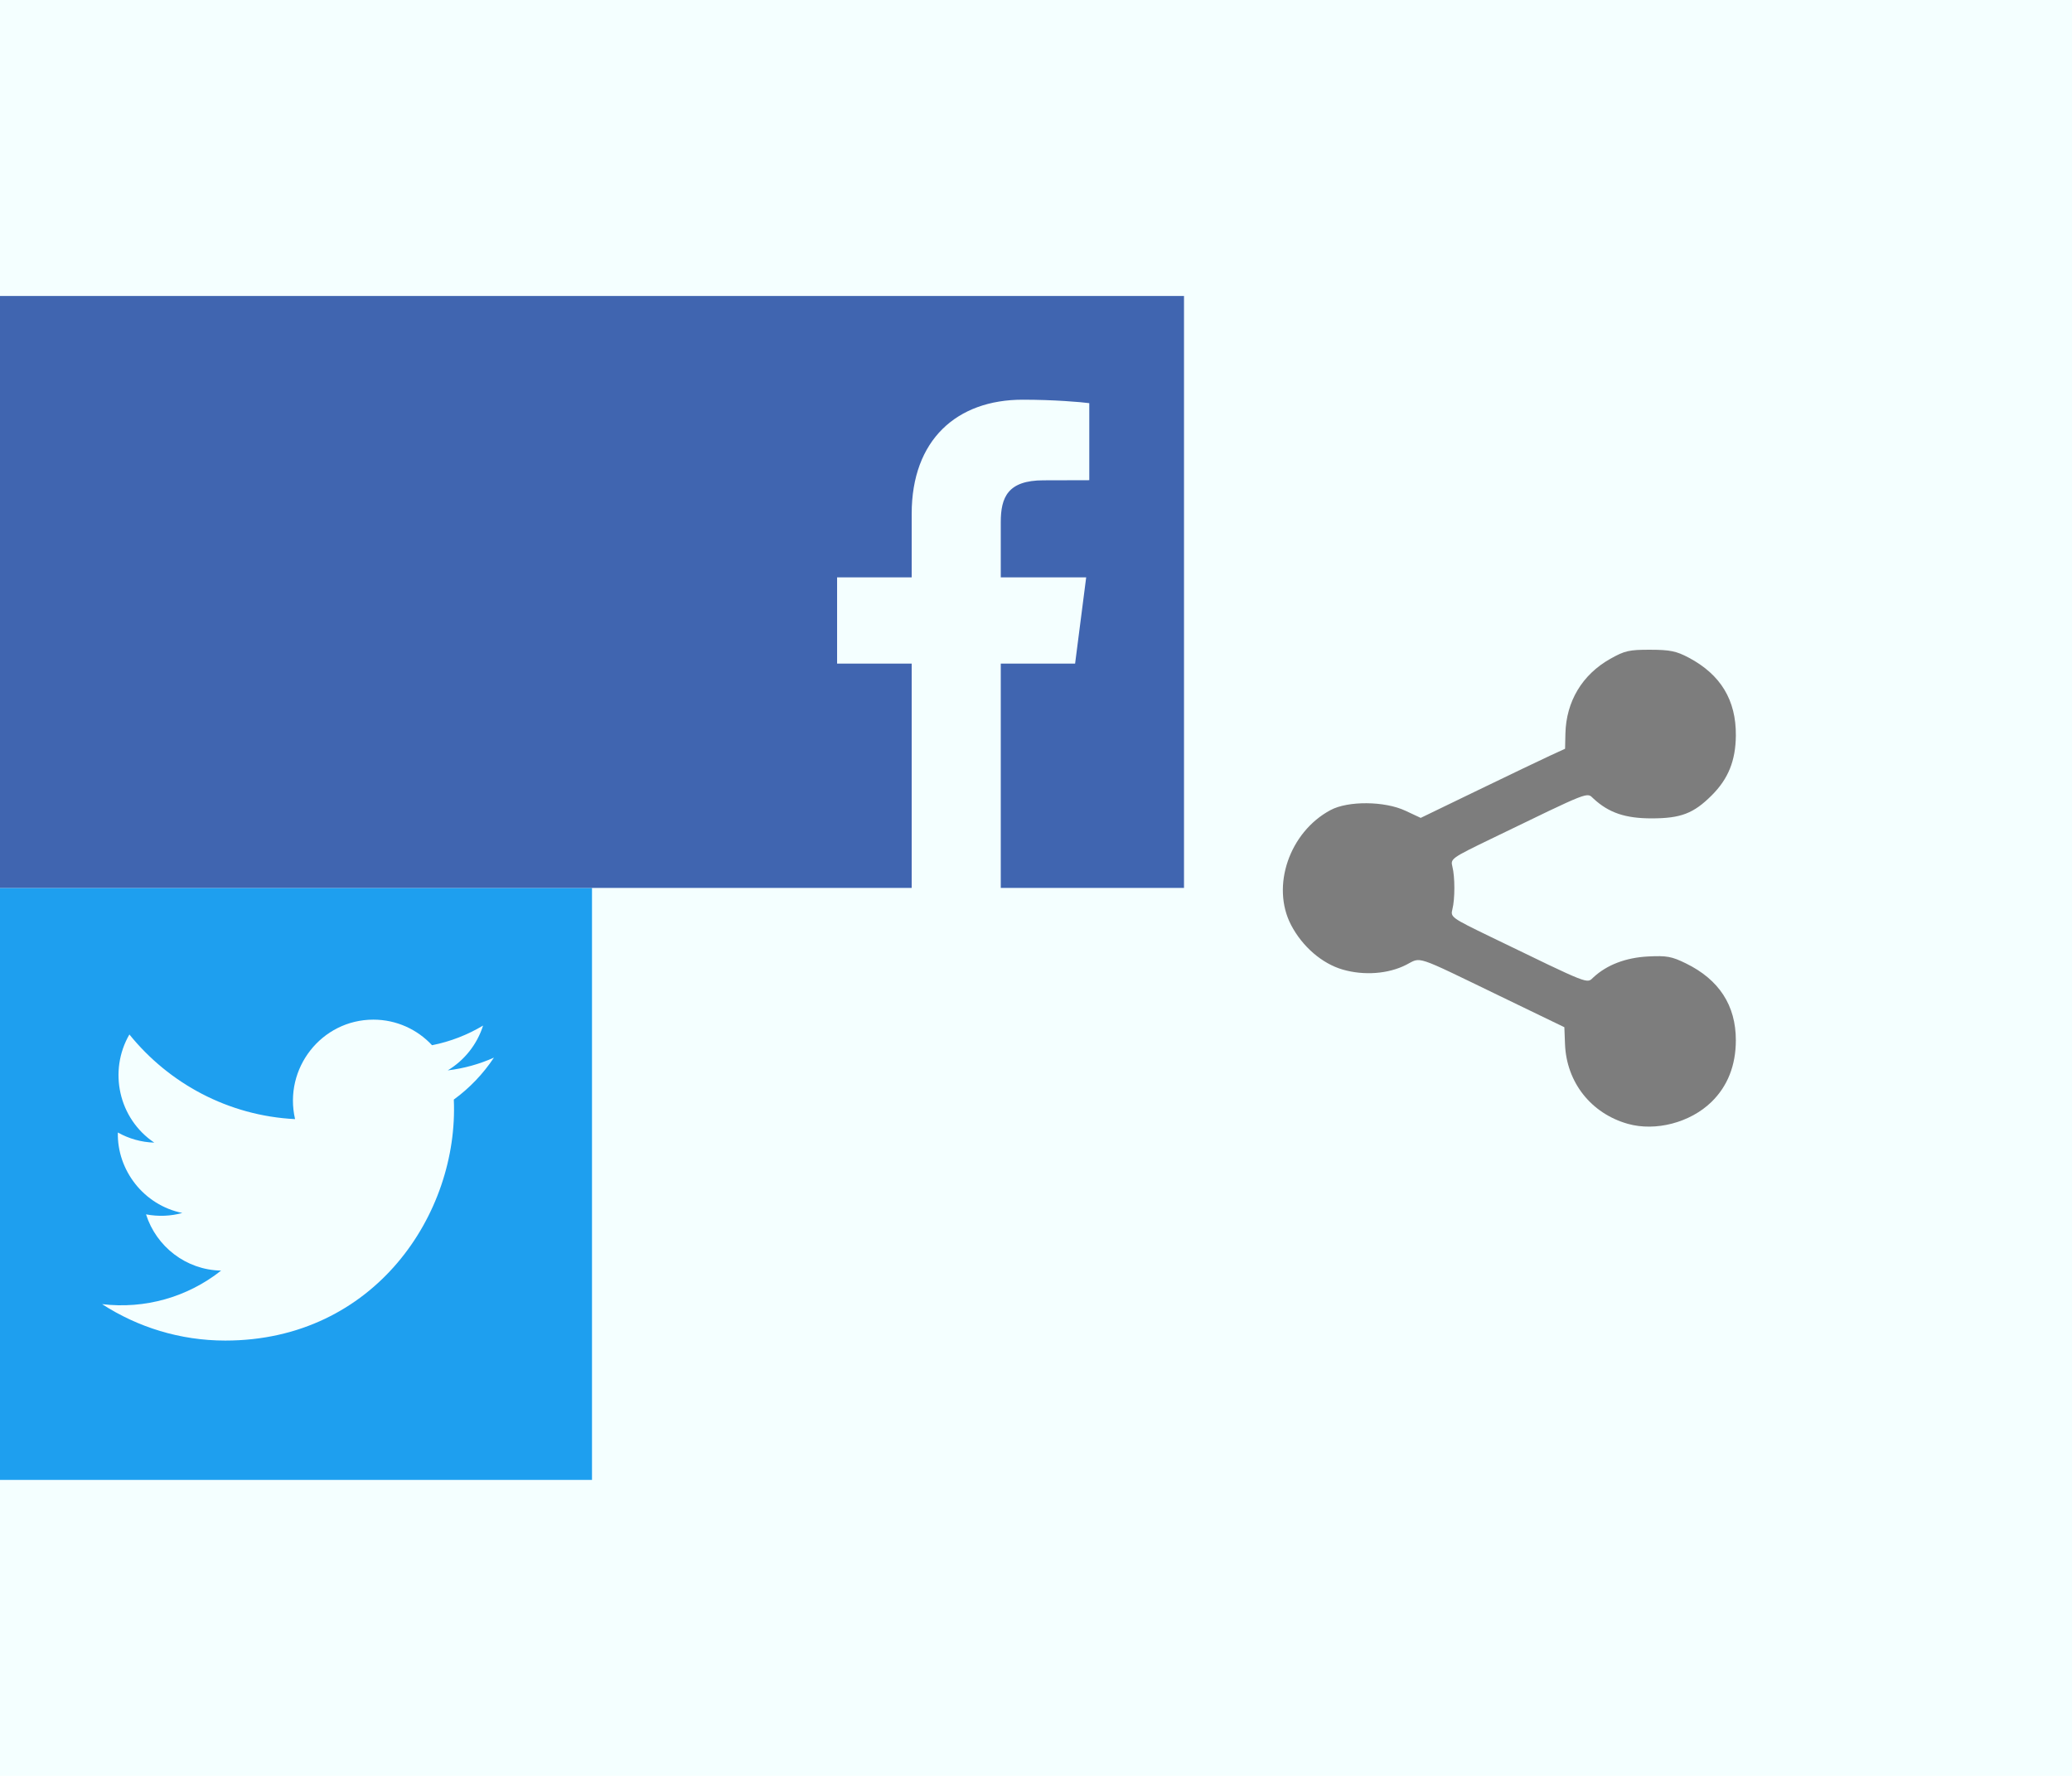
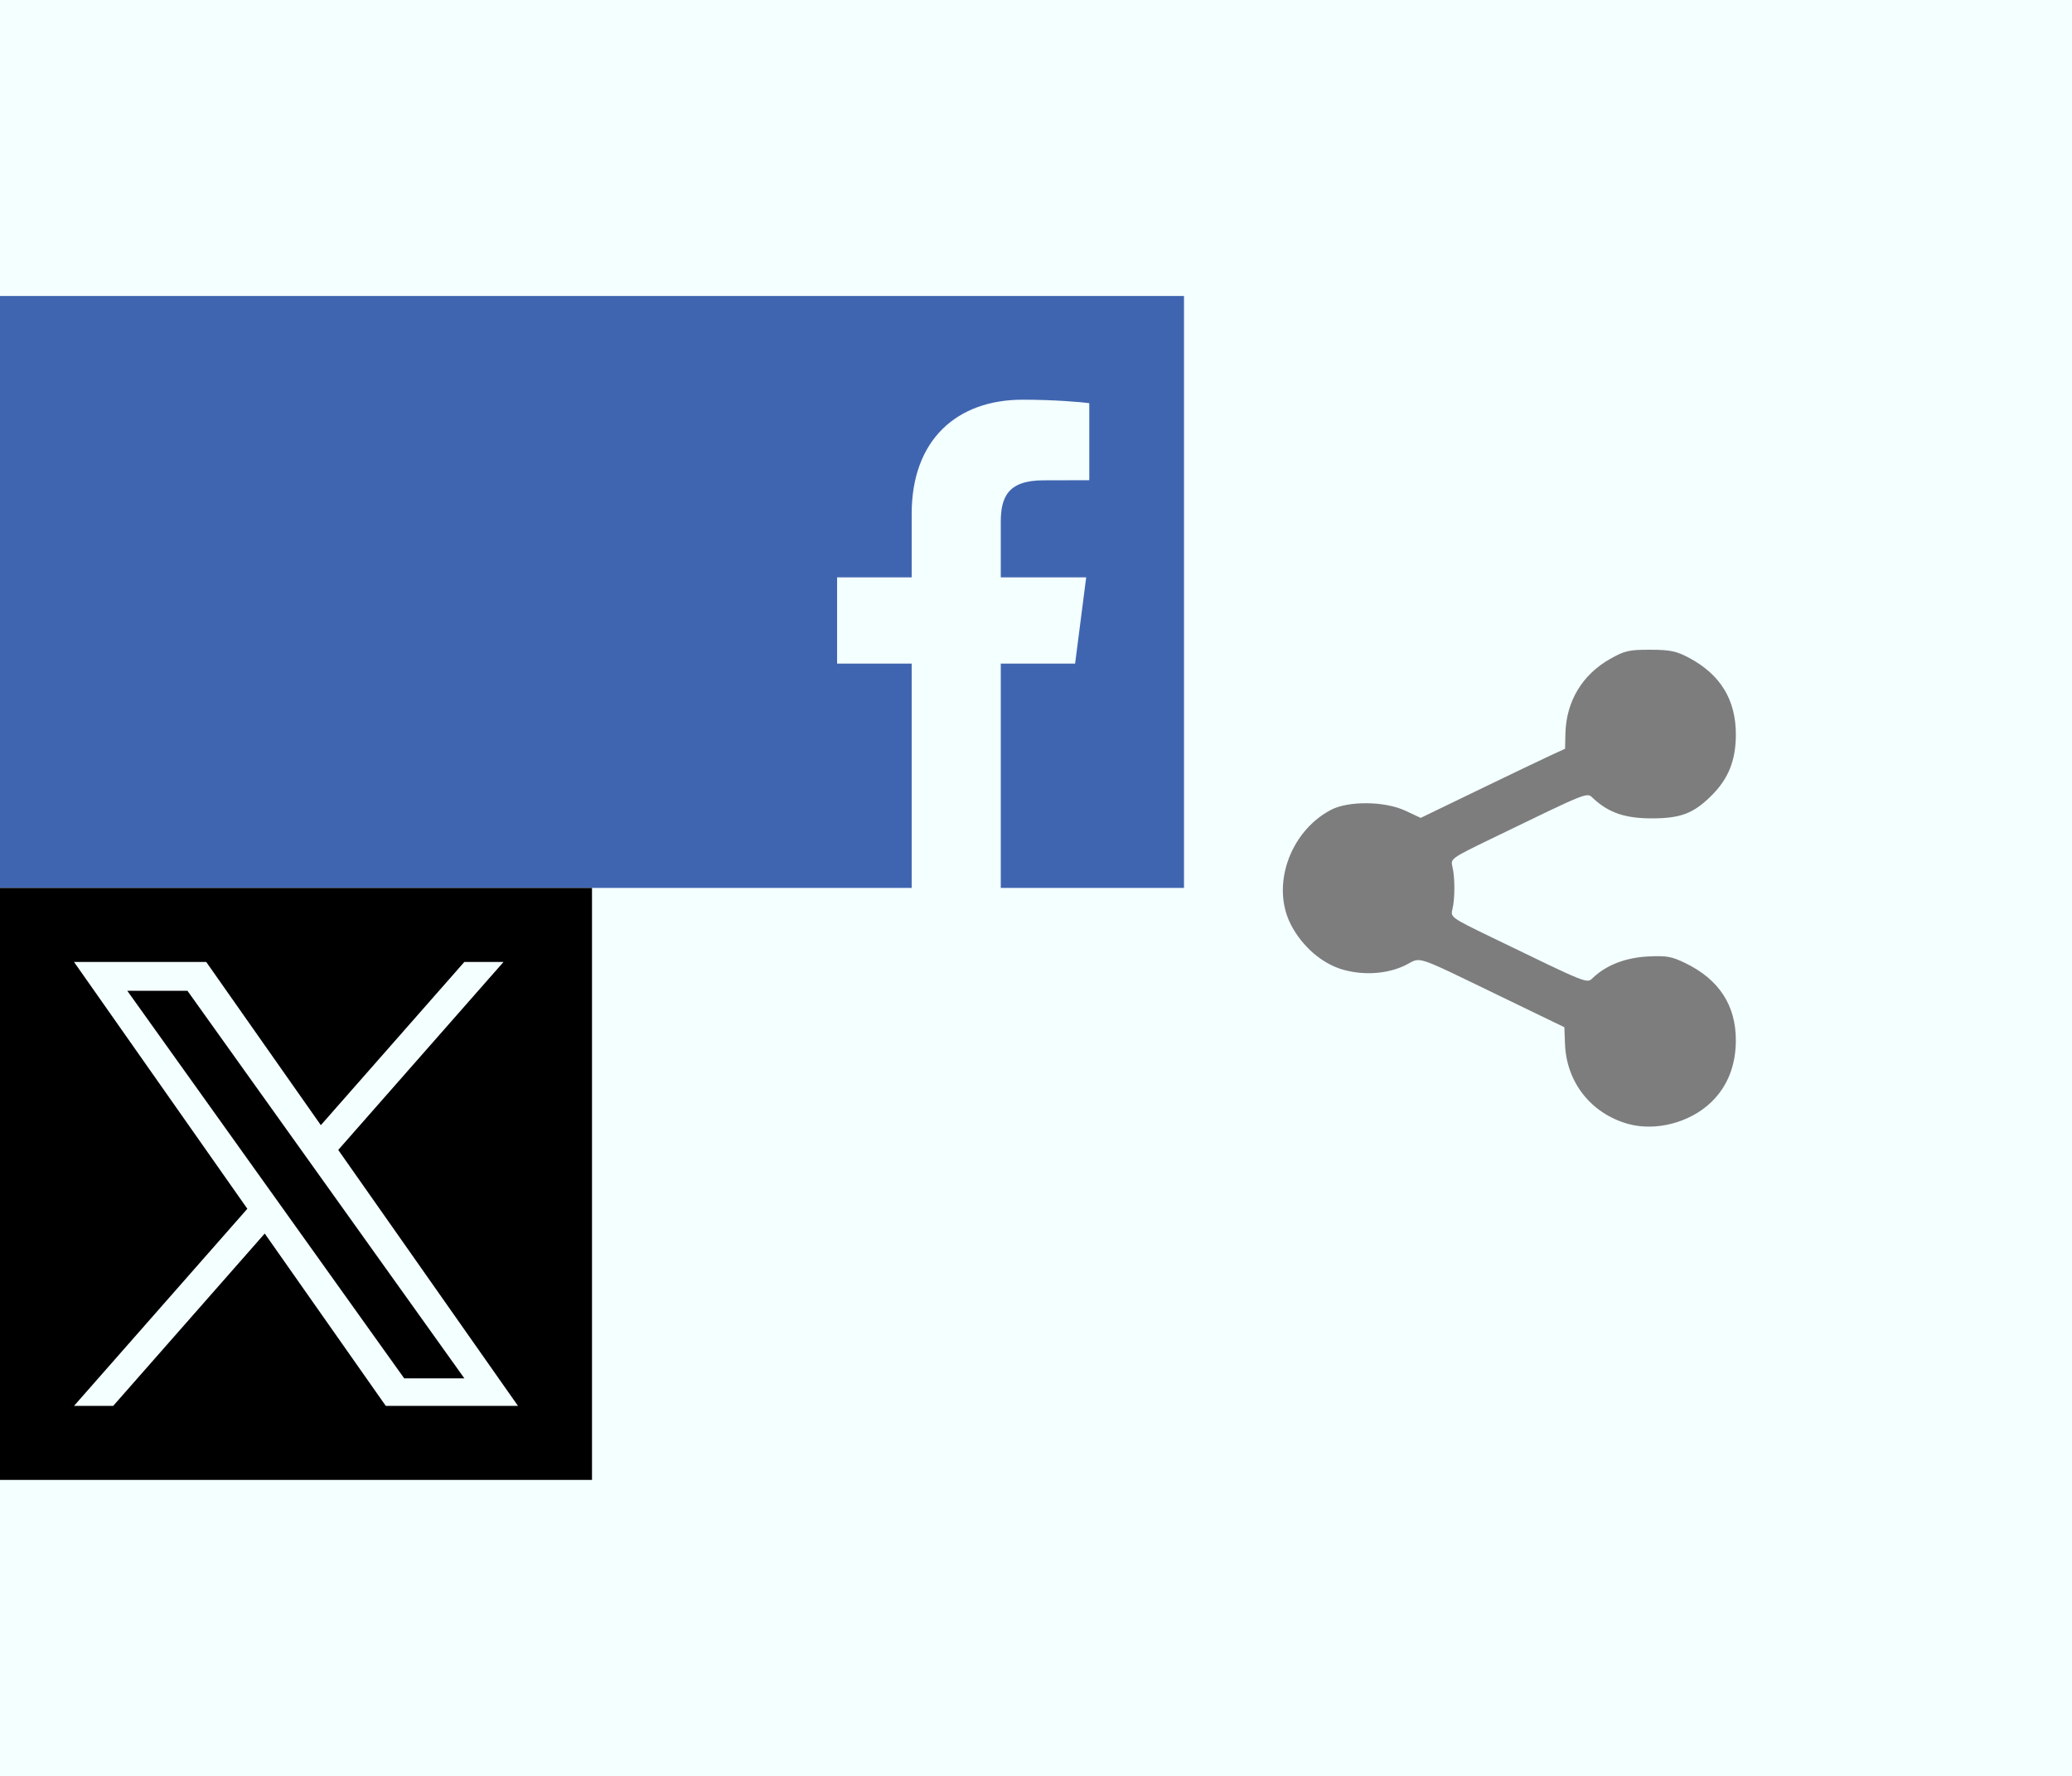
- <svg xmlns="http://www.w3.org/2000/svg" width="700" height="600" version="1.1" viewBox="0 0 700 600">
-   <path d="m0 300v-300h700v600h-700z" fill="#f4ffff" />
-   <path d="m0 300v200h200v-200zm126.14 44.496c7.812 0 14.87 3.322 19.82 8.643 6.186-1.226 11.998-3.505 17.244-6.643-2.026 6.393-6.332 11.759-11.939 15.143 5.493-.659 10.727-2.13 15.6-4.307-3.639 5.491-8.246 10.31-13.551 14.168 1.714 38.499-26.768 81.424-77.191 81.424-15.335 0-29.611-4.535-41.629-12.301 14.405 1.711 28.789-2.314 40.205-11.336-11.881-.22-21.913-8.132-25.367-19.006 4.254.82 8.44.579 12.262-.467-13.062-2.649-22.074-14.506-21.781-27.186 3.662 2.049 7.852 3.282 12.305 3.42-12.096-8.143-15.521-24.24-8.404-36.543 13.39 16.561 33.398 27.457 55.971 28.602-3.958-17.125 8.929-33.611 26.457-33.611z" fill="#1e9fef" />
-   <path d="m549.95 379.7c-12.437-3.513-20.732-14.031-21.229-26.919l-.221-5.723-22-10.64c-29.066-14.057-26.214-13.111-31.454-10.438-6.031 3.077-14.248 3.688-21.445 1.596-6.978-2.029-13.61-7.753-17.415-15.032-6.853-13.111-.577-31.423 13.313-38.848 5.945-3.178 18.272-3.07 25.309.222l5.161 2.414 19.265-9.323c10.596-5.128 21.569-10.382 24.385-11.678l5.12-2.355.114-5.066c.246-10.908 5.667-19.967 15.147-25.308 4.892-2.756 6.385-3.097 13.5-3.079 6.699.016 8.813.449 13 2.664 10.807 5.715 16.045 14.364 15.937 26.317-.076 8.477-2.542 14.605-8.119 20.182-6.151 6.151-10.457 7.806-20.318 7.812-8.892.005-14.479-1.887-19.632-6.65-2.396-2.215-.469-2.97-34.628 13.569-13.436 6.505-13.743 6.726-13.068 9.374.888 3.484.888 10.941 0 14.425-.675 2.648-.368 2.869 13.068 9.374 34.159 16.539 32.232 15.784 34.628 13.569 4.528-4.186 10.925-6.621 18.396-7.004 6.312-.323 7.99-.017 12.794 2.333 11.231 5.495 16.894 14.224 16.876 26.015-.013 8.476-2.795 15.496-8.247 20.808-7.157 6.973-18.864 10.036-28.238 7.388z" fill="#7d7d7d" />
-   <path d="m0 100v200h308v-75.801h-25.197v-29.129h25.197v-21.484c0-24.945 15.209-38.543 37.504-38.543 10.628 0 19.8.804 22.496 1.166v26.031l-15.453.041c-12.113 0-14.449 5.753-14.449 14.162v18.627h28.855l-3.742 29.129h-25.113v75.801h61.902v-200h-400z" fill="#4065b0" />
+ <svg xmlns="http://www.w3.org/2000/svg" width="700" height="600" version="1.1" viewBox="0 0 700 600" id="svg10">
+   <path d="M 0,300 V 0 H 700 V 600 H 0 Z" fill="#f4ffff" id="path2" />
+   <path d="M 0,100 V 300 H 308 V 224.199 H 282.803 V 195.07 H 308 v -21.484 c 0,-24.945 15.209,-38.543 37.504,-38.543 10.628,0 19.8,0.804 22.496,1.166 v 26.031 l -15.453,0.041 c -12.113,0 -14.449,5.753 -14.449,14.162 v 18.627 h 28.855 l -3.742,29.129 h -25.113 V 300 h 61.902 V 100 h -400 z" fill="#4065b0" id="path8" />
+   <path id="path351" style="stroke-width:0.124" d="M 114.27,388.515 170.111,325 h -13.232 L 108.392,380.149 69.666,325 H 25 L 83.561,408.395 25,475 H 38.233 L 89.436,416.761 130.334,475 H 175 l -60.733,-86.485 z m -18.125,20.615 -5.934,-8.304 -47.211,-66.078 h 20.326 l 38.1,53.327 5.934,8.304 49.525,69.317 H 136.56 L 96.146,409.133 Z M 0,300 H 200 V 500 H 0 Z" />
+   <path d="m 549.95,379.7 c -12.437,-3.513 -20.732,-14.031 -21.229,-26.919 l -0.221,-5.723 -22,-10.64 c -29.066,-14.057 -26.214,-13.111 -31.454,-10.438 -6.031,3.077 -14.248,3.688 -21.445,1.596 -6.978,-2.029 -13.61,-7.753 -17.415,-15.032 -6.853,-13.111 -0.577,-31.423 13.313,-38.848 5.945,-3.178 18.272,-3.07 25.309,0.222 l 5.161,2.414 19.265,-9.323 c 10.596,-5.128 21.569,-10.382 24.385,-11.678 l 5.12,-2.355 0.114,-5.066 c 0.246,-10.908 5.667,-19.967 15.147,-25.308 4.892,-2.756 6.385,-3.097 13.5,-3.079 6.699,0.016 8.813,0.449 13,2.664 10.807,5.715 16.045,14.364 15.937,26.317 -0.076,8.477 -2.542,14.605 -8.119,20.182 -6.151,6.151 -10.457,7.806 -20.318,7.812 -8.892,0.005 -14.479,-1.887 -19.632,-6.65 -2.396,-2.215 -0.469,-2.97 -34.628,13.569 -13.436,6.505 -13.743,6.726 -13.068,9.374 0.888,3.484 0.888,10.941 0,14.425 -0.675,2.648 -0.368,2.869 13.068,9.374 34.159,16.539 32.232,15.784 34.628,13.569 4.528,-4.186 10.925,-6.621 18.396,-7.004 6.312,-0.323 7.99,-0.017 12.794,2.333 11.231,5.495 16.894,14.224 16.876,26.015 -0.013,8.476 -2.795,15.496 -8.247,20.808 -7.157,6.973 -18.864,10.036 -28.238,7.388 z" fill="#7d7d7d" id="path6" />
</svg>
